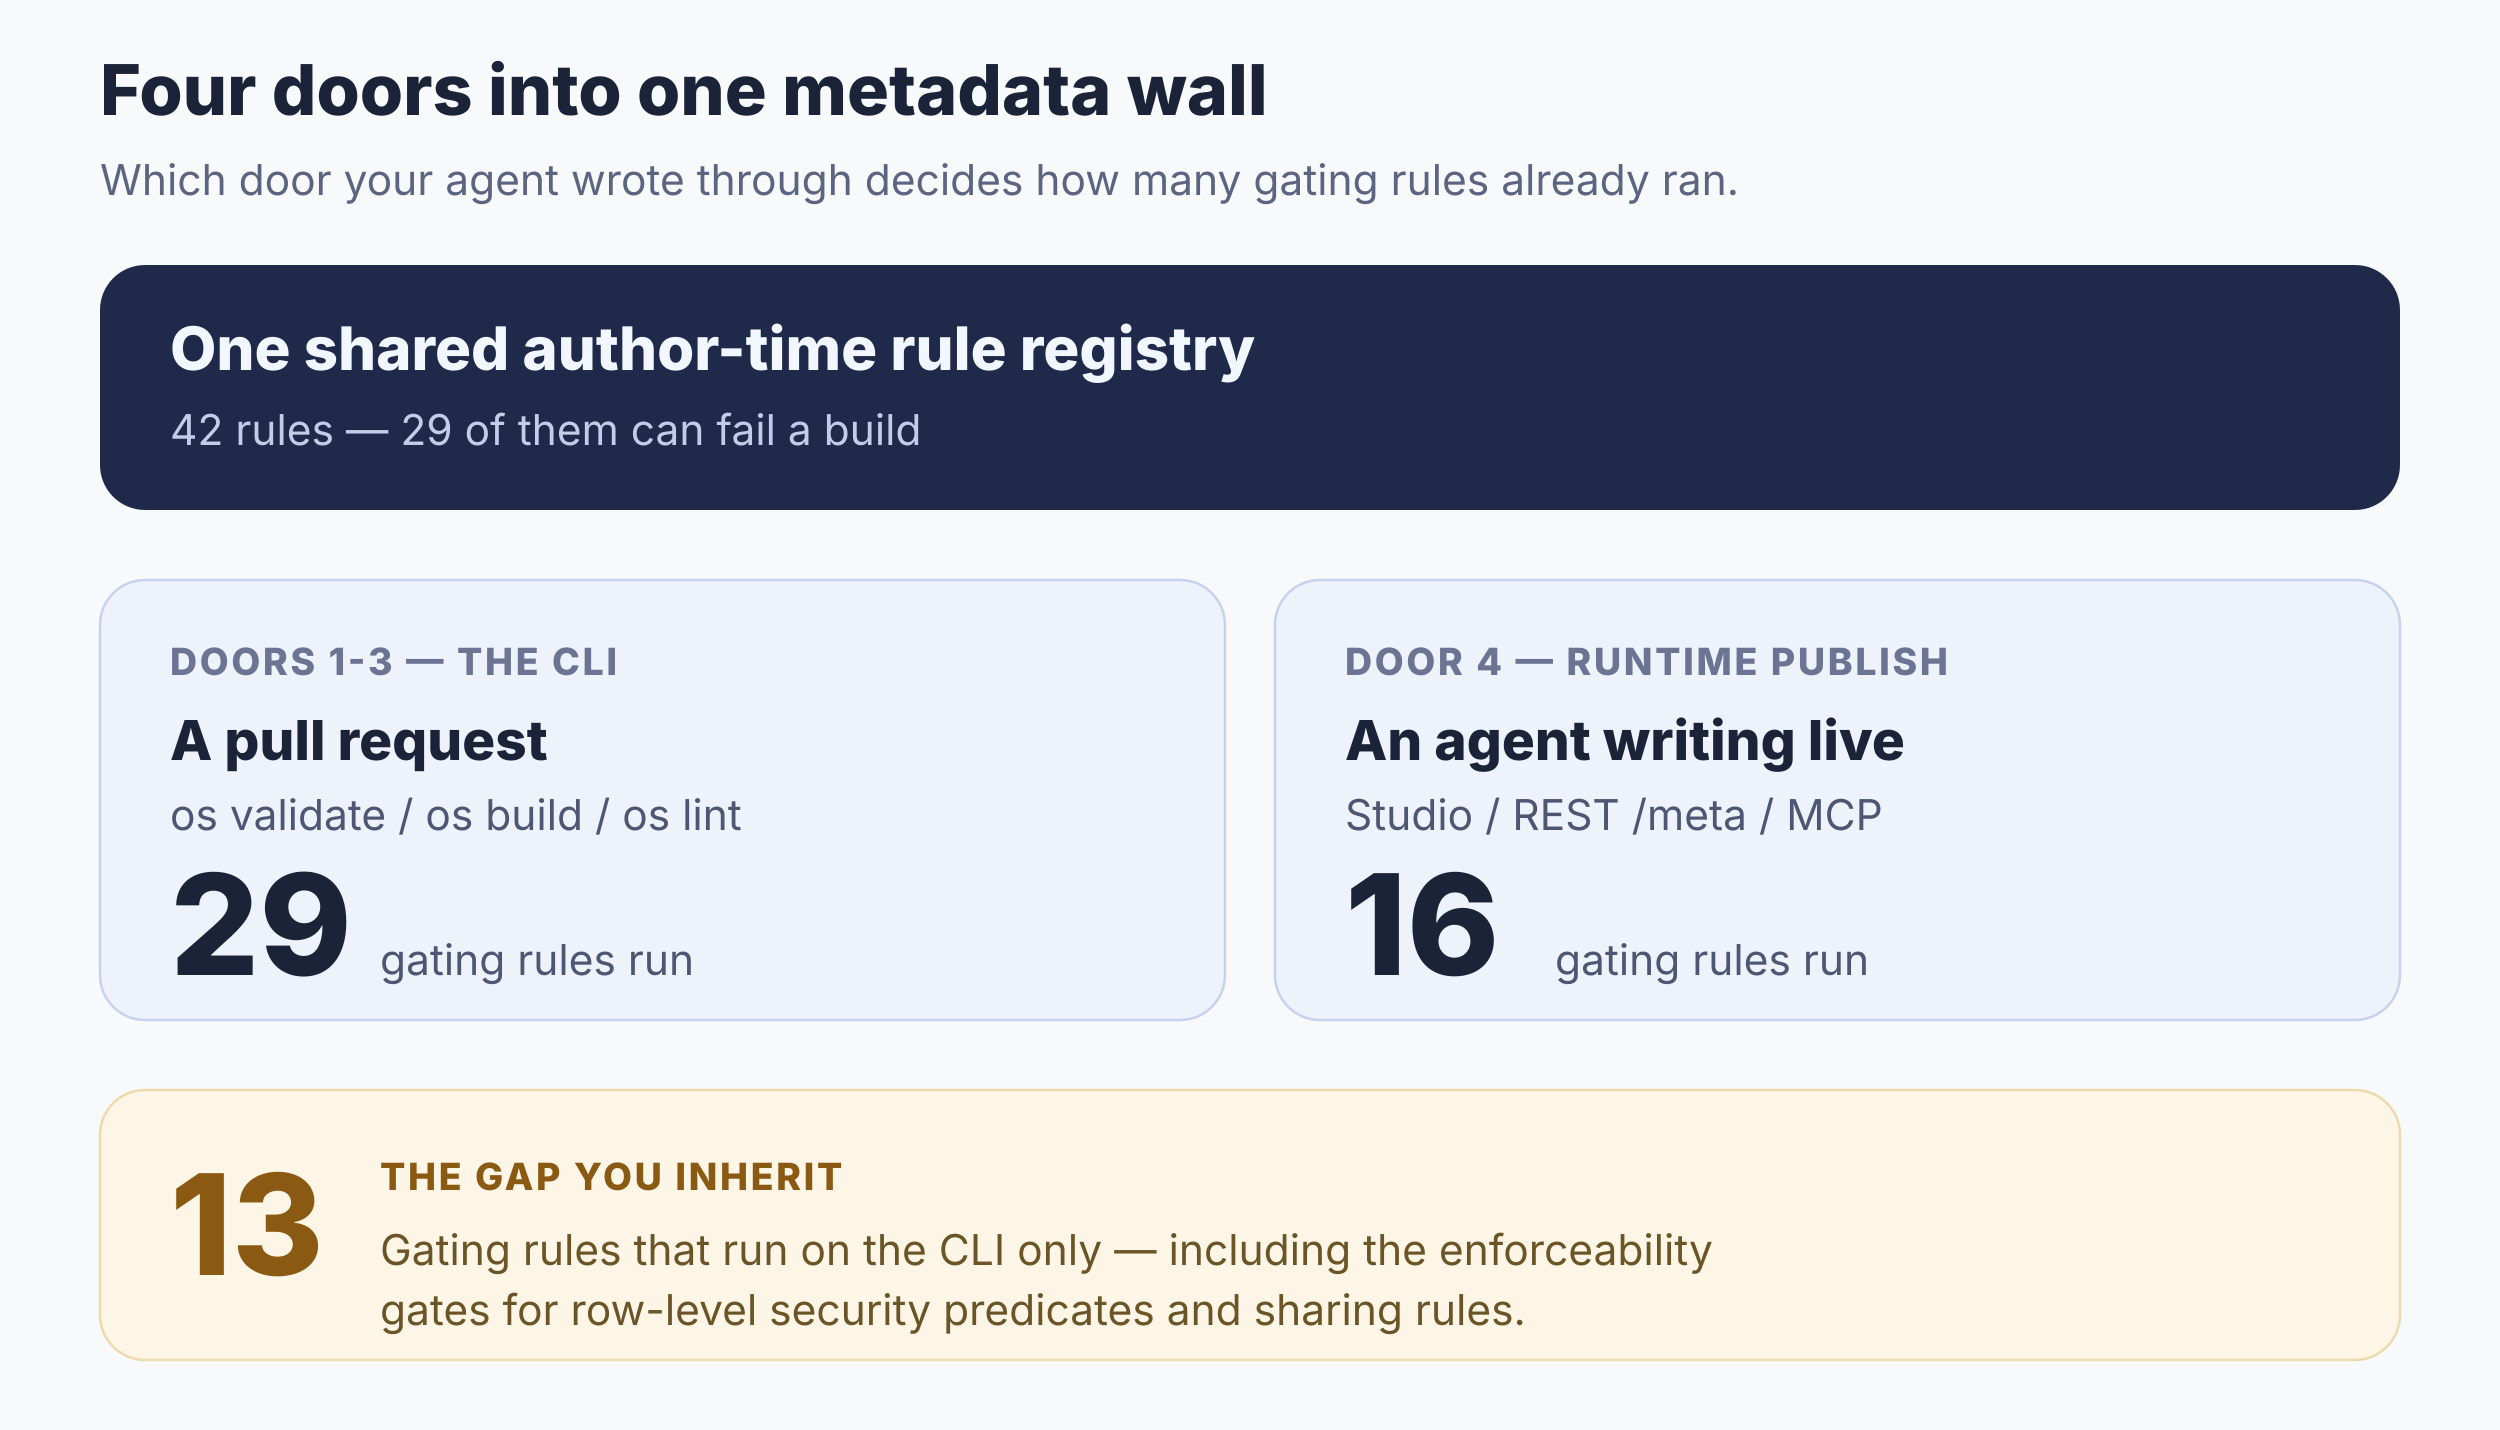
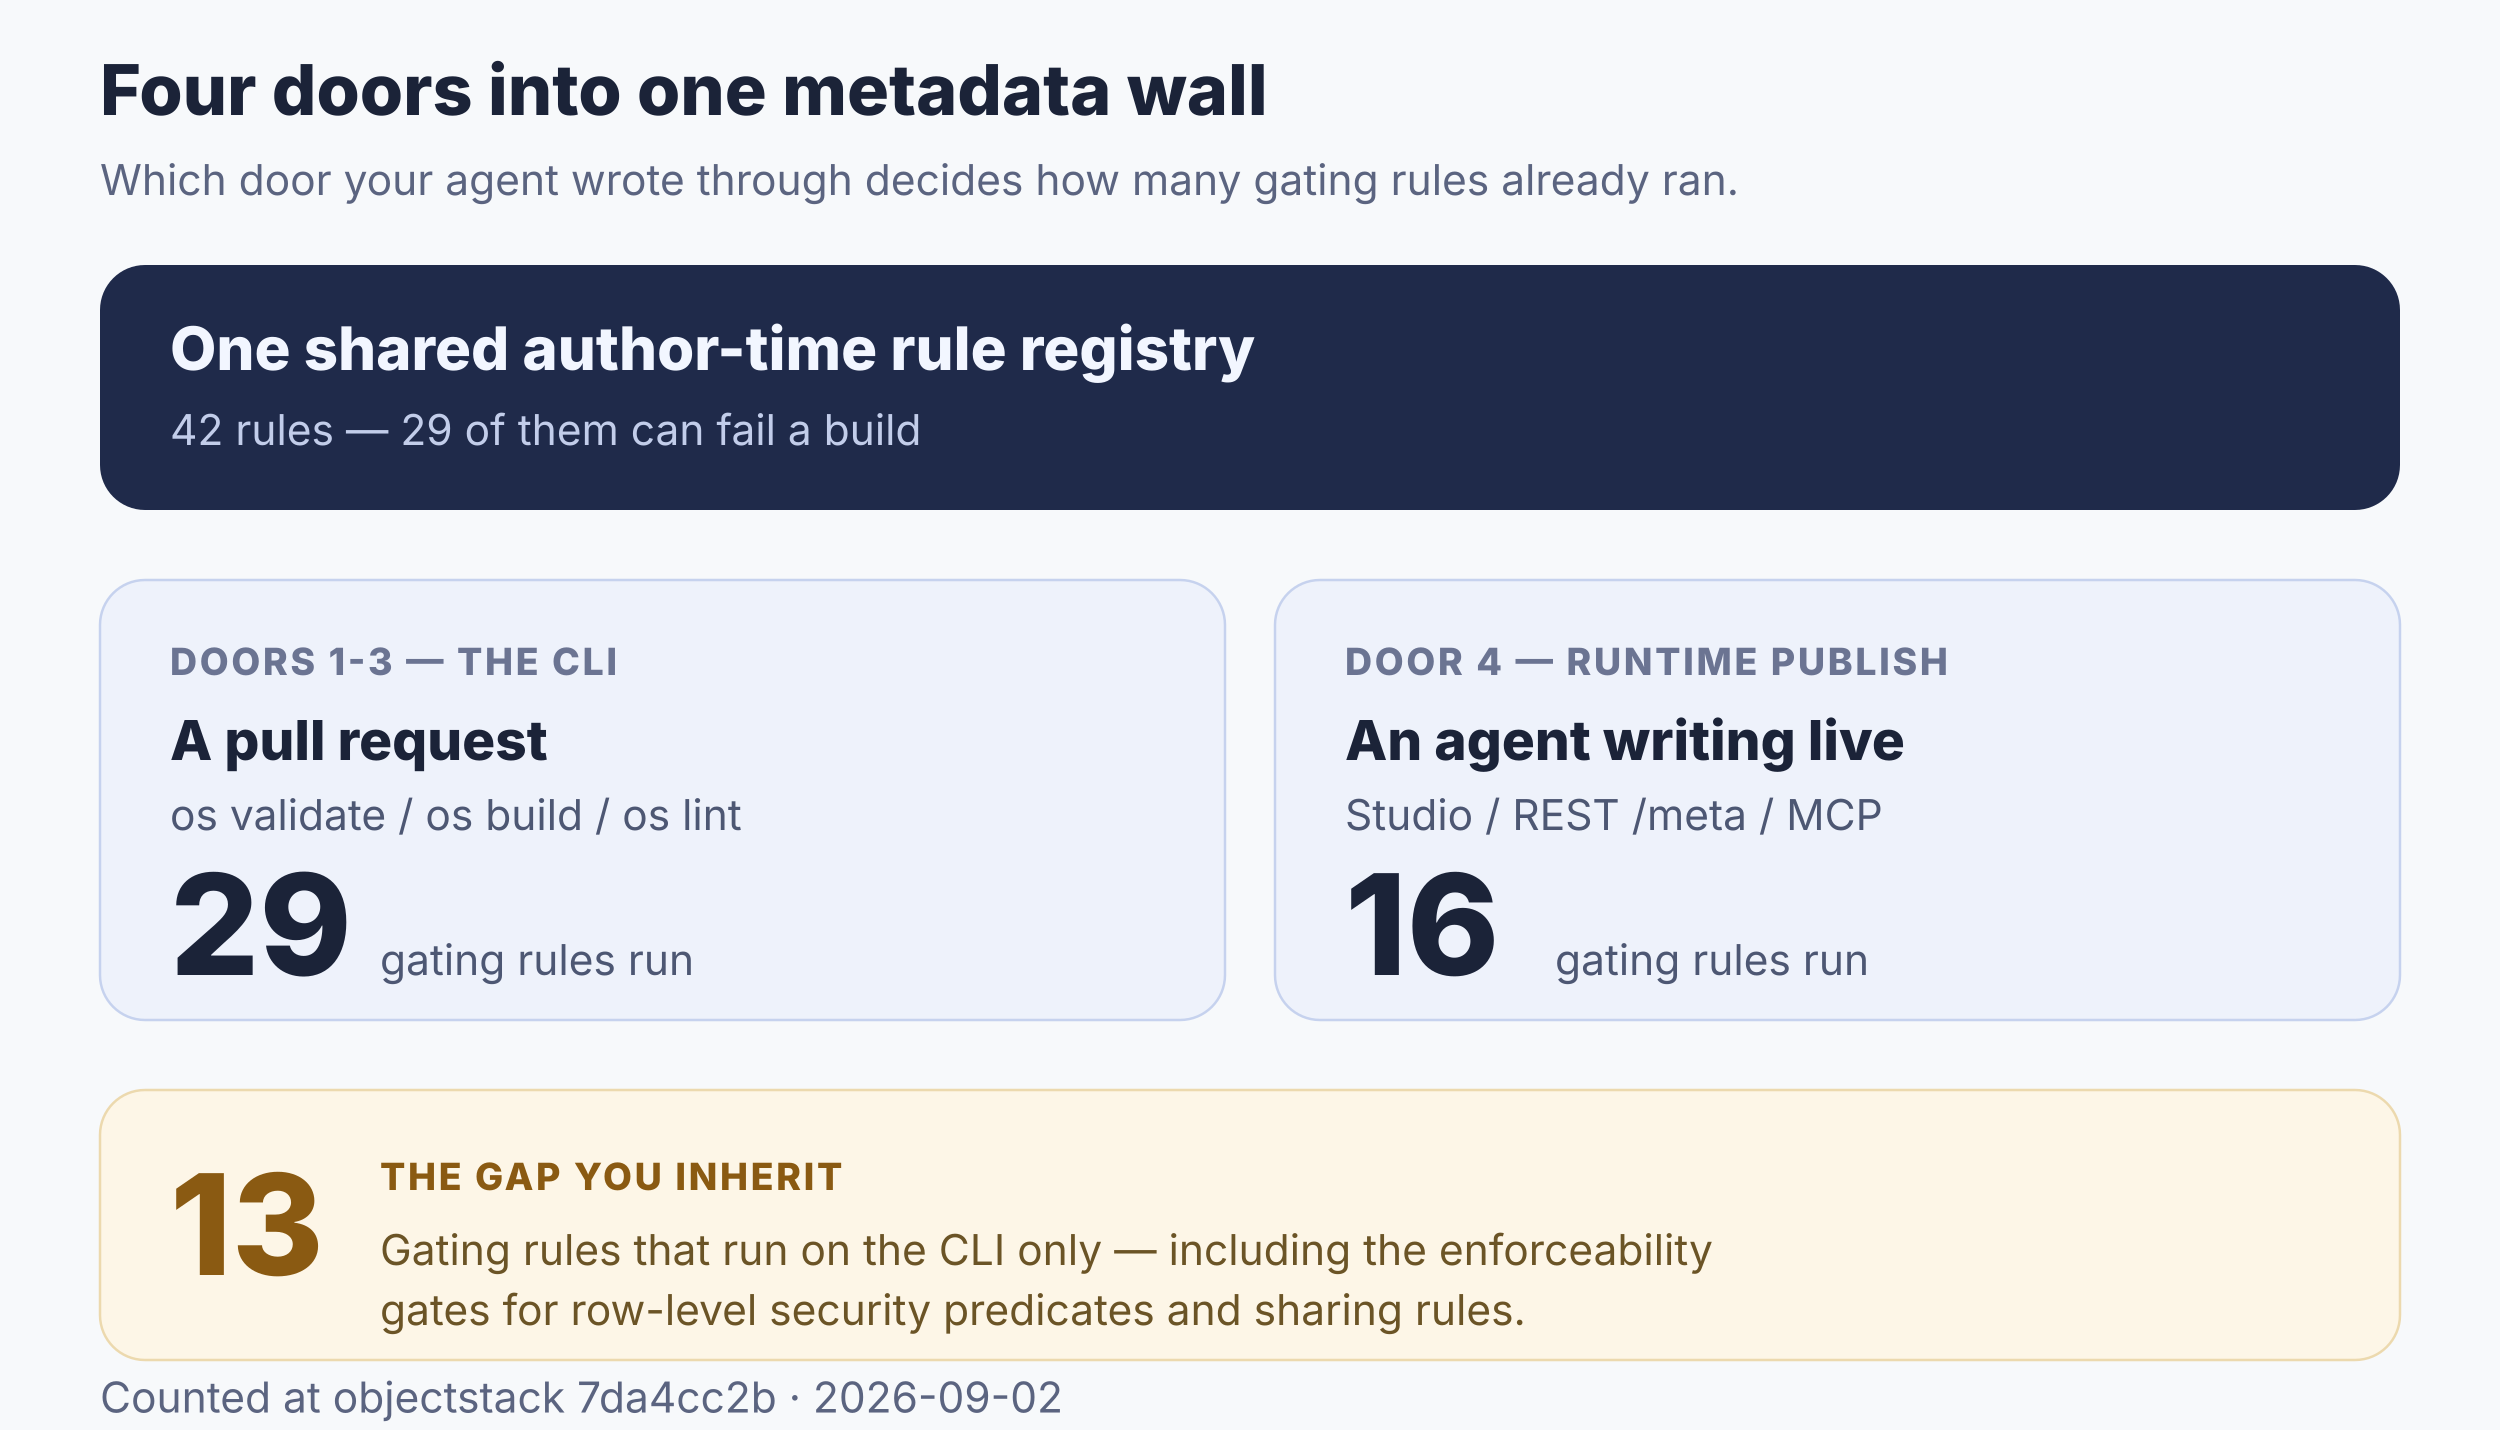
<svg xmlns="http://www.w3.org/2000/svg" viewBox="0 0 1000 572" role="img" aria-label="One shared rule registry of 42 rules, 29 of which can fail a build, sits behind four doors. The three CLI commands each run all 29 gating rules; the runtime publish gate used by Studio, REST and MCP runs 16 of them. The remaining 13, including the row-level-security and sharing-rule enforceability gates, run on the CLI only.">
  <defs>
    <style>
      text{font-family:-apple-system,BlinkMacSystemFont,"Segoe UI",sans-serif;fill:#1b2338}
      .h{font-size:28px;font-weight:780}
      .hsub{font-size:17px;fill:#5b6480}
      .cap{font-size:15px;font-weight:780;letter-spacing:.07em;fill:#6b7492}
      .door{font-size:22px;font-weight:760}
      .mono{font-size:17px;fill:#4d5773}
      .num{font-size:56px;font-weight:800}
      .numsub{font-size:17px;fill:#4d5773}
      .wallname{font-size:24px;font-weight:770;fill:#f2f6ff}
      .wallsub{font-size:17px;fill:#c2cdea}
      .gapnum{font-size:56px;font-weight:800;fill:#8a5a12}
      .gapcap{font-size:15px;font-weight:780;letter-spacing:.07em;fill:#8a5a12}
      .gaptext{font-size:17px;fill:#6b5426}
    </style>
  </defs>
  <rect width="1000" height="572" fill="#f7f9fb" />
  <text x="40" y="46" class="h">Four doors into one metadata wall</text>
  <text x="40" y="78" class="hsub">Which door your agent wrote through decides how many gating rules already ran.</text>
  <g transform="translate(40 106)">
    <rect width="920" height="98" rx="18" fill="#1f2a4a" />
    <text x="28" y="42" class="wallname">One shared author-time rule registry</text>
    <text x="28" y="72" class="wallsub">42 rules — 29 of them can fail a build</text>
  </g>
  <g transform="translate(40 232)">
    <rect width="450" height="176" rx="18" fill="#eef2fb" stroke="#c6d2ee" />
    <text x="28" y="38" class="cap">DOORS 1-3 — THE CLI</text>
    <text x="28" y="72" class="door">A pull request</text>
    <text x="28" y="100" class="mono">os validate / os build / os lint</text>
    <text x="28" y="158" class="num">29</text>
    <text x="112" y="158" class="numsub">gating rules run</text>
  </g>
  <g transform="translate(510 232)">
    <rect width="450" height="176" rx="18" fill="#eef2fb" stroke="#c6d2ee" />
    <text x="28" y="38" class="cap">DOOR 4 — RUNTIME PUBLISH</text>
    <text x="28" y="72" class="door">An agent writing live</text>
    <text x="28" y="100" class="mono">Studio / REST /meta / MCP</text>
    <text x="28" y="158" class="num">16</text>
    <text x="112" y="158" class="numsub">gating rules run</text>
  </g>
  <g transform="translate(40 436)">
    <rect width="920" height="108" rx="18" fill="#fdf6e7" stroke="#ecd9ae" />
    <text x="28" y="74" class="gapnum">13</text>
    <text x="112" y="40" class="gapcap">THE GAP YOU INHERIT</text>
    <text x="112" y="70" class="gaptext">Gating rules that run on the CLI only — including the enforceability</text>
    <text x="112" y="94" class="gaptext">gates for row-level security predicates and sharing rules.</text>
  </g>
+   <text x="40" y="565" class="hsub">Counted at objectstack 7da4cc2b · 2026-09-02</text>
</svg>
